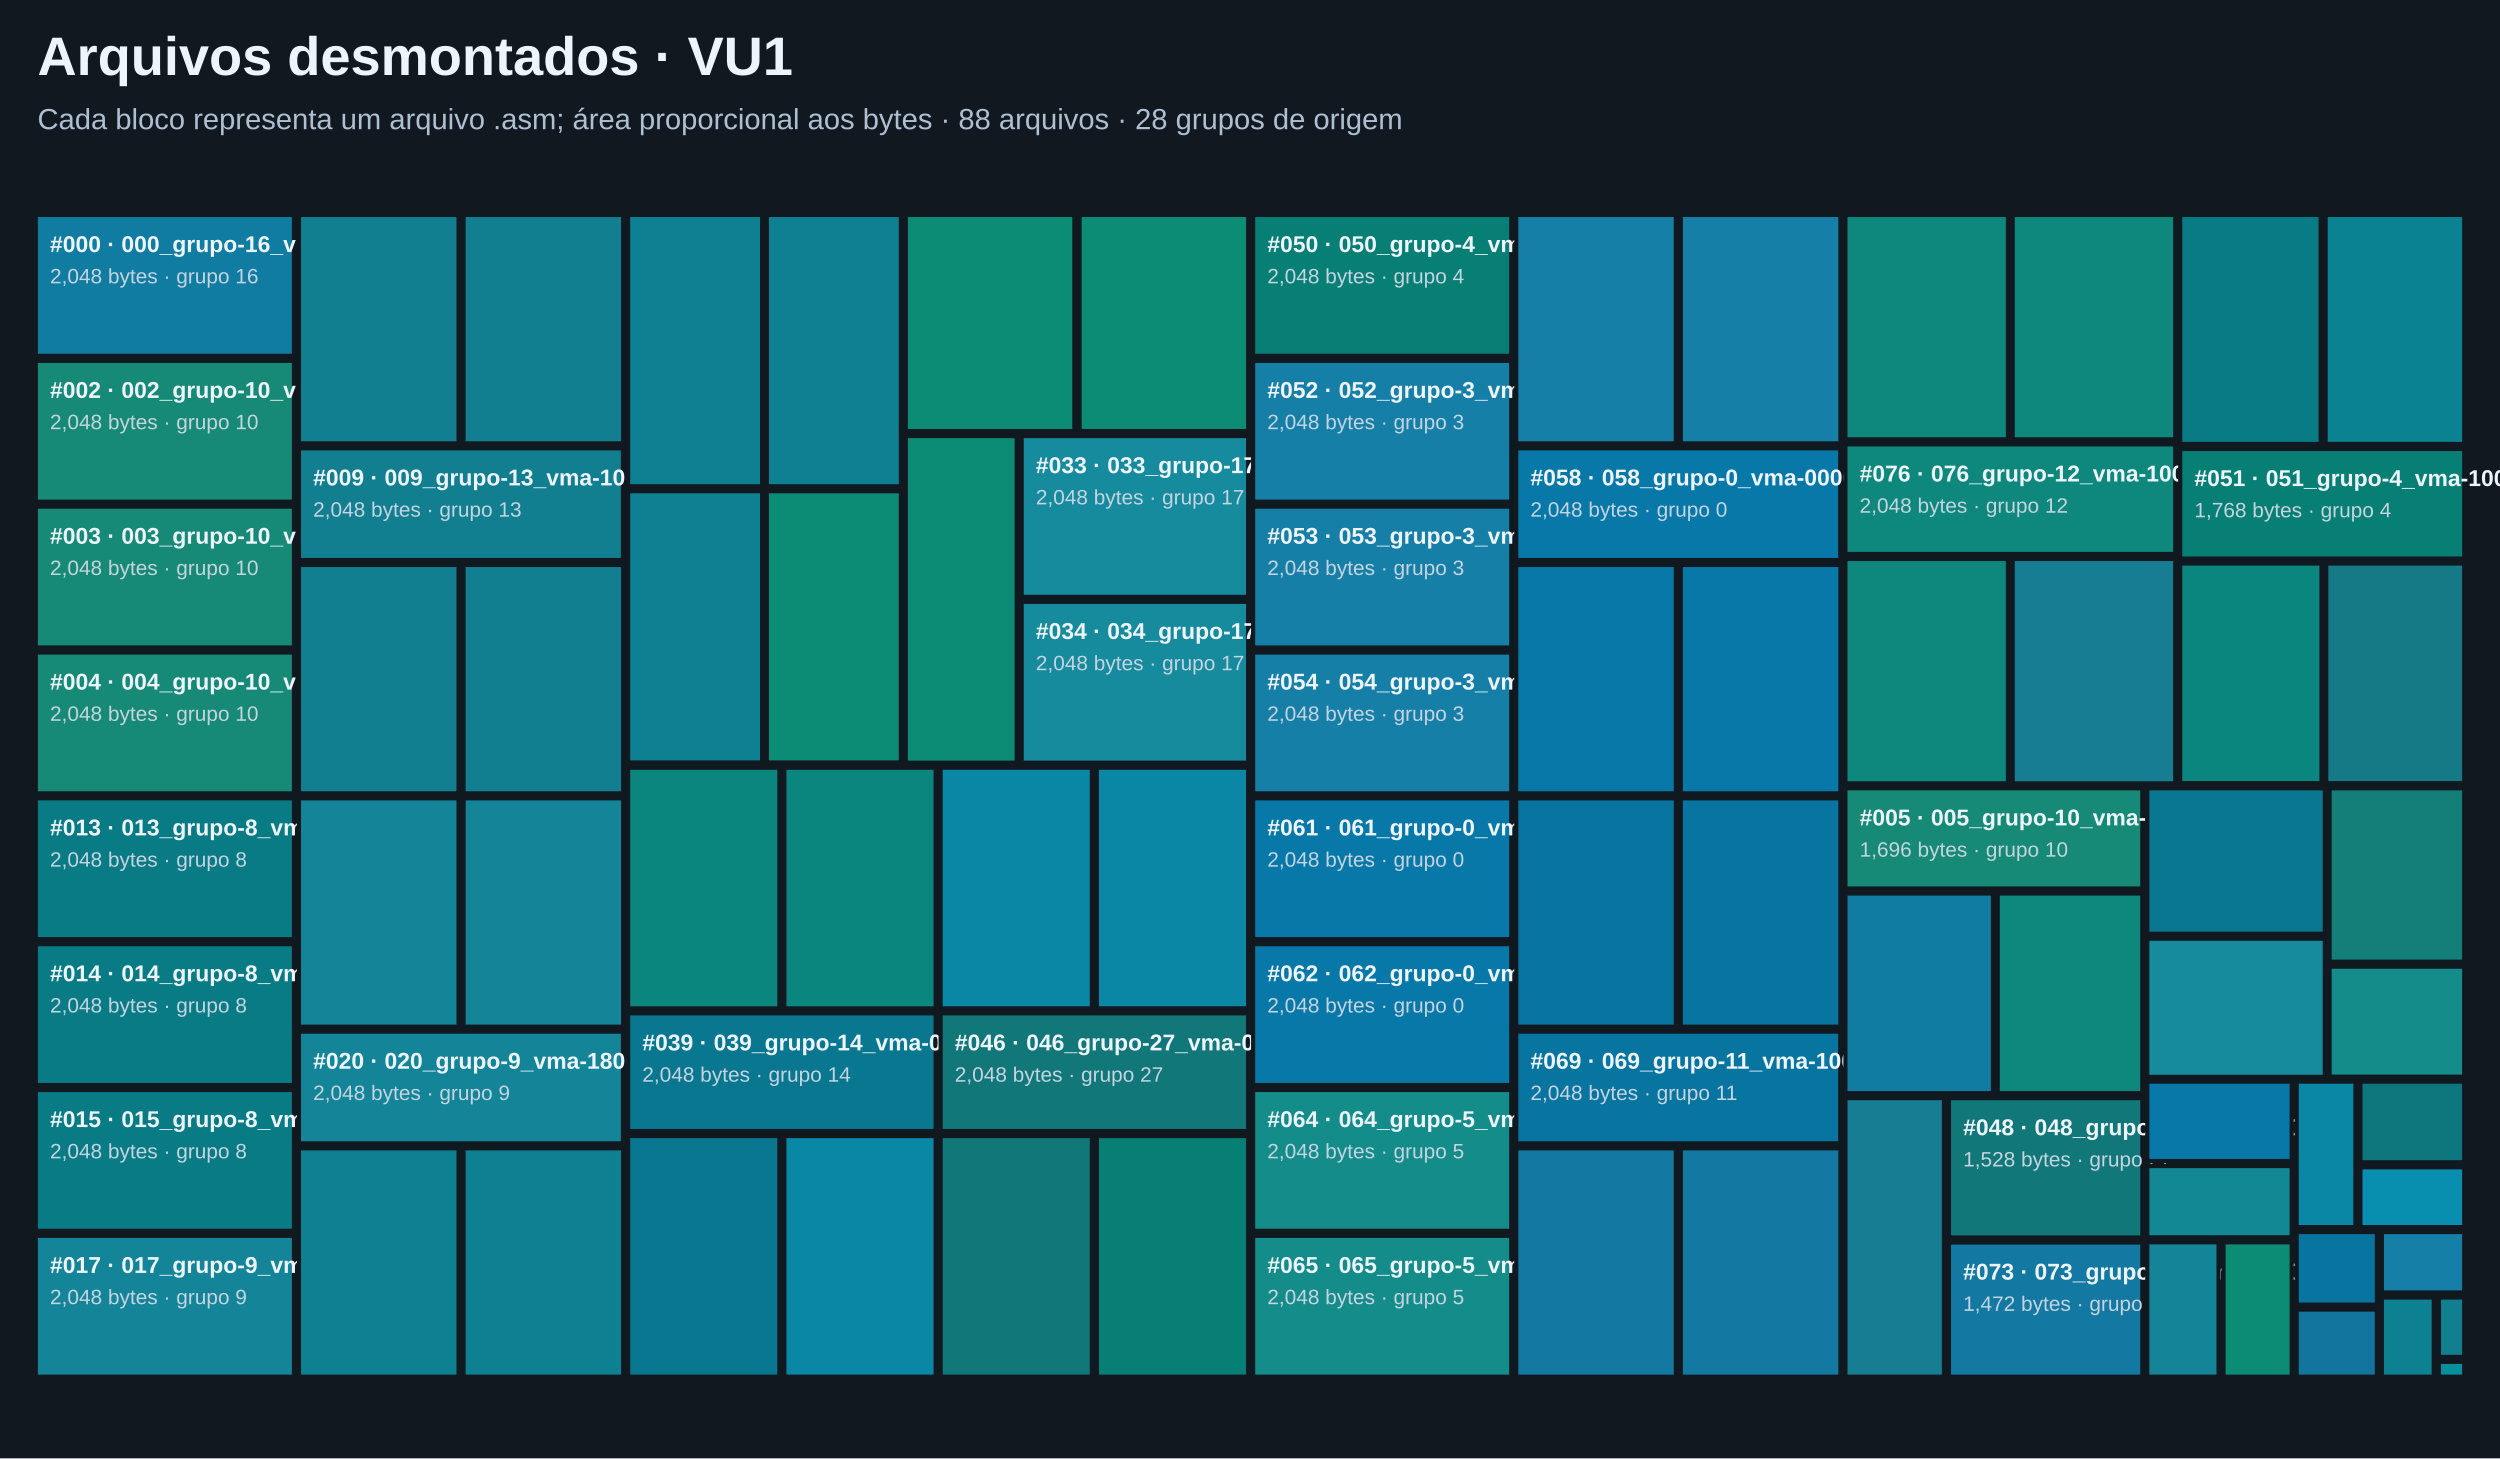
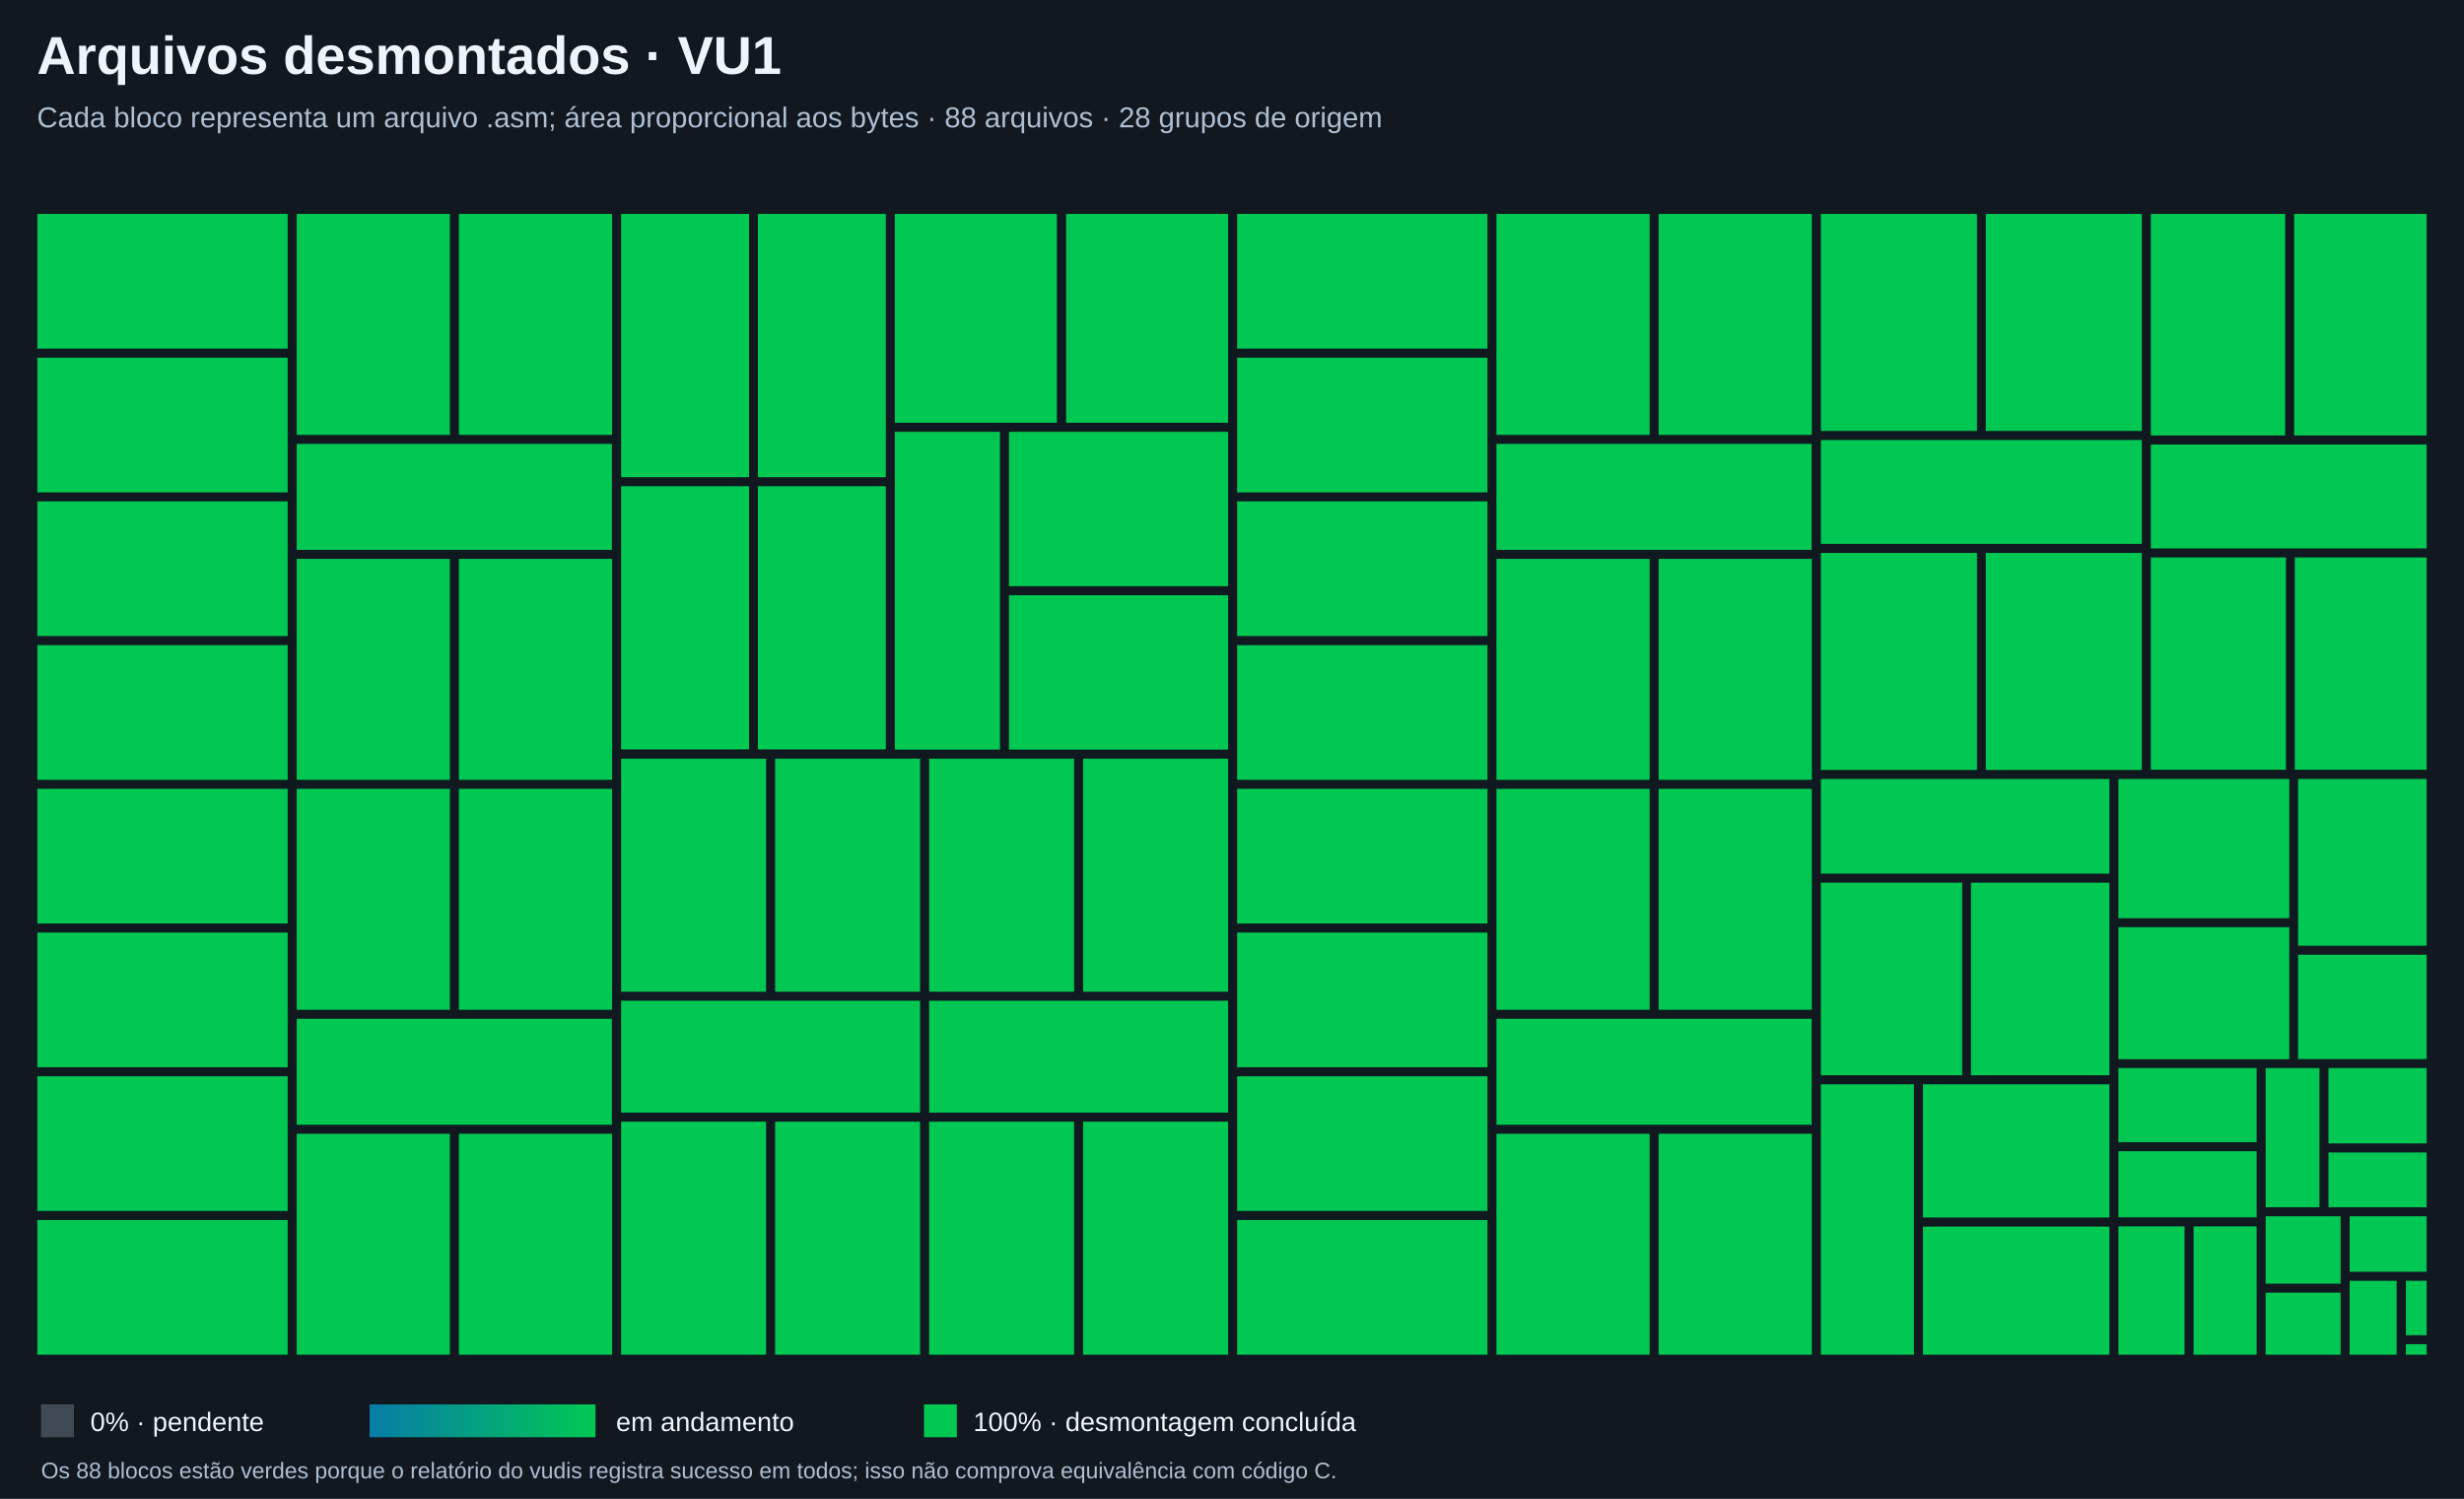
- <svg xmlns="http://www.w3.org/2000/svg" width="1200" height="700" viewBox="0 0 1200 700" role="img" aria-labelledby="title desc">
-   <style>text{font-family:Arial,Helvetica,sans-serif;fill:#edf4fb}.title{font-size:26px;font-weight:700}.sub{font-size:14px;fill:#aebfd1}.tilelabel{font-size:11px;font-weight:700}.tilesub{font-size:10px;fill:#c5d4e0}.file{stroke:#101820;stroke-width:2}</style>
-   <rect width="1200" height="700" fill="#111820" />
+ <svg xmlns="http://www.w3.org/2000/svg" width="1200" height="730" viewBox="0 0 1200 730" role="img" aria-labelledby="title desc">
+   <style>text{font-family:Arial,Helvetica,sans-serif;fill:#edf4fb}.title{font-size:26px;font-weight:700}.sub{font-size:14px;fill:#aebfd1}.file{stroke:#101820;stroke-width:2}</style>
+   <rect width="1200" height="730" fill="#111820" />
  <text x="18" y="36" class="title">Arquivos desmontados · VU1</text>
  <text x="18" y="62" class="sub">Cada bloco representa um arquivo .asm; área proporcional aos bytes · 88 arquivos · 28 grupos de origem</text>
  <g>
-     <rect class="file" x="17.2" y="103.2" width="123.9" height="67.6" rx="1" fill="#117ca2" />
-     <text x="24.0" y="121.0" class="tilelabel">#000 · 000_grupo-16_vma-0000.asm</text>
-     <text x="24.0" y="136.0" class="tilesub">2,048 bytes · grupo 16</text>
-   </g>
-   <g>
-     <rect class="file" x="17.2" y="173.2" width="123.9" height="67.6" rx="1" fill="#168a76" />
-     <text x="24.0" y="191.0" class="tilelabel">#002 · 002_grupo-10_vma-0000.asm</text>
-     <text x="24.0" y="206.0" class="tilesub">2,048 bytes · grupo 10</text>
-   </g>
-   <g>
-     <rect class="file" x="17.2" y="243.2" width="123.9" height="67.6" rx="1" fill="#168a76" />
-     <text x="24.0" y="261.0" class="tilelabel">#003 · 003_grupo-10_vma-0800.asm</text>
-     <text x="24.0" y="276.0" class="tilesub">2,048 bytes · grupo 10</text>
-   </g>
-   <g>
-     <rect class="file" x="17.2" y="313.2" width="123.9" height="67.6" rx="1" fill="#168a76" />
-     <text x="24.0" y="331.0" class="tilelabel">#004 · 004_grupo-10_vma-1000.asm</text>
-     <text x="24.0" y="346.0" class="tilesub">2,048 bytes · grupo 10</text>
-   </g>
-   <g>
-     <rect class="file" x="143.5" y="103.2" width="76.6" height="109.6" rx="1" fill="#117f90" />
-   </g>
-   <g>
-     <rect class="file" x="222.5" y="103.2" width="76.6" height="109.6" rx="1" fill="#117f90" />
-   </g>
-   <g>
-     <rect class="file" x="143.5" y="215.2" width="155.5" height="53.6" rx="1" fill="#117f90" />
-     <text x="150.3" y="233.0" class="tilelabel">#009 · 009_grupo-13_vma-1000.asm</text>
-     <text x="150.3" y="248.0" class="tilesub">2,048 bytes · grupo 13</text>
-   </g>
-   <g>
-     <rect class="file" x="143.5" y="271.2" width="76.6" height="109.6" rx="1" fill="#117f90" />
-   </g>
-   <g>
-     <rect class="file" x="222.5" y="271.2" width="76.6" height="109.6" rx="1" fill="#117f90" />
-   </g>
-   <g>
-     <rect class="file" x="17.2" y="383.2" width="123.9" height="67.6" rx="1" fill="#087b85" />
-     <text x="24.0" y="401.0" class="tilelabel">#013 · 013_grupo-8_vma-0000.asm</text>
-     <text x="24.0" y="416.0" class="tilesub">2,048 bytes · grupo 8</text>
-   </g>
-   <g>
-     <rect class="file" x="17.2" y="453.2" width="123.9" height="67.6" rx="1" fill="#087b85" />
-     <text x="24.0" y="471.0" class="tilelabel">#014 · 014_grupo-8_vma-0800.asm</text>
-     <text x="24.0" y="486.0" class="tilesub">2,048 bytes · grupo 8</text>
-   </g>
-   <g>
-     <rect class="file" x="17.2" y="523.2" width="123.9" height="67.6" rx="1" fill="#087b85" />
-     <text x="24.0" y="541.0" class="tilelabel">#015 · 015_grupo-8_vma-1000.asm</text>
-     <text x="24.0" y="556.0" class="tilesub">2,048 bytes · grupo 8</text>
-   </g>
-   <g>
-     <rect class="file" x="17.2" y="593.2" width="123.9" height="67.6" rx="1" fill="#148599" />
-     <text x="24.0" y="611.0" class="tilelabel">#017 · 017_grupo-9_vma-0000.asm</text>
-     <text x="24.0" y="626.0" class="tilesub">2,048 bytes · grupo 9</text>
-   </g>
-   <g>
-     <rect class="file" x="143.5" y="383.2" width="76.6" height="109.6" rx="1" fill="#148599" />
-   </g>
-   <g>
-     <rect class="file" x="222.5" y="383.2" width="76.6" height="109.6" rx="1" fill="#148599" />
-   </g>
-   <g>
-     <rect class="file" x="143.5" y="495.2" width="155.5" height="53.6" rx="1" fill="#148599" />
-     <text x="150.3" y="513.0" class="tilelabel">#020 · 020_grupo-9_vma-1800.asm</text>
-     <text x="150.3" y="528.0" class="tilesub">2,048 bytes · grupo 9</text>
-   </g>
-   <g>
-     <rect class="file" x="143.5" y="551.2" width="76.6" height="109.6" rx="1" fill="#0d8192" />
-   </g>
-   <g>
-     <rect class="file" x="222.5" y="551.2" width="76.6" height="109.6" rx="1" fill="#0d8192" />
-   </g>
-   <g>
-     <rect class="file" x="301.5" y="103.2" width="64.3" height="130.2" rx="1" fill="#0d8192" />
-   </g>
-   <g>
-     <rect class="file" x="368.1" y="103.2" width="64.3" height="130.2" rx="1" fill="#0d8192" />
-   </g>
-   <g>
-     <rect class="file" x="301.5" y="235.8" width="64.3" height="130.2" rx="1" fill="#0d8192" />
-   </g>
-   <g>
-     <rect class="file" x="368.1" y="235.8" width="64.3" height="130.2" rx="1" fill="#0d8c75" />
-   </g>
-   <g>
-     <rect class="file" x="434.8" y="103.2" width="80.9" height="103.7" rx="1" fill="#0d8c75" />
-   </g>
-   <g>
-     <rect class="file" x="518.2" y="103.2" width="80.9" height="103.7" rx="1" fill="#0d8c75" />
-   </g>
-   <g>
-     <rect class="file" x="434.8" y="209.3" width="53.2" height="156.8" rx="1" fill="#0d8c75" />
-   </g>
-   <g>
-     <rect class="file" x="490.4" y="209.3" width="108.7" height="77.2" rx="1" fill="#168b9e" />
-     <text x="497.2" y="227.1" class="tilelabel">#033 · 033_grupo-17_vma-0000.asm</text>
-     <text x="497.2" y="242.1" class="tilesub">2,048 bytes · grupo 17</text>
-   </g>
-   <g>
-     <rect class="file" x="490.4" y="288.9" width="108.7" height="77.2" rx="1" fill="#168b9e" />
-     <text x="497.2" y="306.7" class="tilelabel">#034 · 034_grupo-17_vma-0800.asm</text>
-     <text x="497.2" y="321.7" class="tilesub">2,048 bytes · grupo 17</text>
-   </g>
-   <g>
-     <rect class="file" x="301.5" y="368.5" width="72.6" height="115.5" rx="1" fill="#0b867e" />
-   </g>
-   <g>
-     <rect class="file" x="376.5" y="368.5" width="72.6" height="115.5" rx="1" fill="#0b867e" />
-   </g>
-   <g>
-     <rect class="file" x="301.5" y="486.4" width="147.6" height="56.5" rx="1" fill="#0a7790" />
-     <text x="308.3" y="504.2" class="tilelabel">#039 · 039_grupo-14_vma-0000.asm</text>
-     <text x="308.3" y="519.2" class="tilesub">2,048 bytes · grupo 14</text>
-   </g>
-   <g>
-     <rect class="file" x="301.5" y="545.3" width="72.6" height="115.5" rx="1" fill="#0a7790" />
-   </g>
-   <g>
-     <rect class="file" x="376.5" y="545.3" width="72.6" height="115.5" rx="1" fill="#0987a4" />
-   </g>
-   <g>
-     <rect class="file" x="451.5" y="368.5" width="72.6" height="115.5" rx="1" fill="#0987a4" />
-   </g>
-   <g>
-     <rect class="file" x="526.5" y="368.5" width="72.6" height="115.5" rx="1" fill="#0987a4" />
-   </g>
-   <g>
-     <rect class="file" x="451.5" y="486.4" width="147.6" height="56.5" rx="1" fill="#117778" />
-     <text x="458.3" y="504.2" class="tilelabel">#046 · 046_grupo-27_vma-0000.asm</text>
-     <text x="458.3" y="519.2" class="tilesub">2,048 bytes · grupo 27</text>
-   </g>
-   <g>
-     <rect class="file" x="451.5" y="545.3" width="72.6" height="115.5" rx="1" fill="#117778" />
-   </g>
-   <g>
-     <rect class="file" x="526.5" y="545.3" width="72.6" height="115.5" rx="1" fill="#087f74" />
-   </g>
-   <g>
-     <rect class="file" x="601.5" y="103.2" width="123.9" height="67.6" rx="1" fill="#087f74" />
-     <text x="608.3" y="121.0" class="tilelabel">#050 · 050_grupo-4_vma-0800.asm</text>
-     <text x="608.3" y="136.0" class="tilesub">2,048 bytes · grupo 4</text>
-   </g>
-   <g>
-     <rect class="file" x="601.5" y="173.2" width="123.9" height="67.6" rx="1" fill="#167fa7" />
-     <text x="608.3" y="191.0" class="tilelabel">#052 · 052_grupo-3_vma-0000.asm</text>
-     <text x="608.3" y="206.0" class="tilesub">2,048 bytes · grupo 3</text>
-   </g>
-   <g>
-     <rect class="file" x="601.5" y="243.2" width="123.9" height="67.6" rx="1" fill="#167fa7" />
-     <text x="608.3" y="261.0" class="tilelabel">#053 · 053_grupo-3_vma-0800.asm</text>
-     <text x="608.3" y="276.0" class="tilesub">2,048 bytes · grupo 3</text>
-   </g>
-   <g>
-     <rect class="file" x="601.5" y="313.2" width="123.9" height="67.6" rx="1" fill="#167fa7" />
-     <text x="608.3" y="331.0" class="tilelabel">#054 · 054_grupo-3_vma-1000.asm</text>
-     <text x="608.3" y="346.0" class="tilesub">2,048 bytes · grupo 3</text>
-   </g>
-   <g>
-     <rect class="file" x="727.8" y="103.2" width="76.6" height="109.6" rx="1" fill="#167fa7" />
-   </g>
-   <g>
-     <rect class="file" x="806.8" y="103.2" width="76.6" height="109.6" rx="1" fill="#167fa7" />
-   </g>
-   <g>
-     <rect class="file" x="727.8" y="215.2" width="155.5" height="53.6" rx="1" fill="#0878a8" />
-     <text x="734.6" y="233.0" class="tilelabel">#058 · 058_grupo-0_vma-0000.asm</text>
-     <text x="734.6" y="248.0" class="tilesub">2,048 bytes · grupo 0</text>
-   </g>
-   <g>
-     <rect class="file" x="727.8" y="271.2" width="76.6" height="109.6" rx="1" fill="#0878a8" />
-   </g>
-   <g>
-     <rect class="file" x="806.8" y="271.2" width="76.6" height="109.6" rx="1" fill="#0878a8" />
-   </g>
-   <g>
-     <rect class="file" x="601.5" y="383.2" width="123.9" height="67.6" rx="1" fill="#0878a8" />
-     <text x="608.3" y="401.0" class="tilelabel">#061 · 061_grupo-0_vma-1800.asm</text>
-     <text x="608.3" y="416.0" class="tilesub">2,048 bytes · grupo 0</text>
-   </g>
-   <g>
-     <rect class="file" x="601.5" y="453.2" width="123.9" height="67.6" rx="1" fill="#0878a8" />
-     <text x="608.3" y="471.0" class="tilelabel">#062 · 062_grupo-0_vma-2000.asm</text>
-     <text x="608.3" y="486.0" class="tilesub">2,048 bytes · grupo 0</text>
-   </g>
-   <g>
-     <rect class="file" x="601.5" y="523.2" width="123.9" height="67.6" rx="1" fill="#138c8a" />
-     <text x="608.3" y="541.0" class="tilelabel">#064 · 064_grupo-5_vma-0000.asm</text>
-     <text x="608.3" y="556.0" class="tilesub">2,048 bytes · grupo 5</text>
-   </g>
-   <g>
-     <rect class="file" x="601.5" y="593.2" width="123.9" height="67.6" rx="1" fill="#138c8a" />
-     <text x="608.3" y="611.0" class="tilelabel">#065 · 065_grupo-5_vma-0800.asm</text>
-     <text x="608.3" y="626.0" class="tilesub">2,048 bytes · grupo 5</text>
-   </g>
-   <g>
-     <rect class="file" x="727.8" y="383.2" width="76.6" height="109.6" rx="1" fill="#0875a1" />
-   </g>
-   <g>
-     <rect class="file" x="806.8" y="383.2" width="76.6" height="109.6" rx="1" fill="#0875a1" />
-   </g>
-   <g>
-     <rect class="file" x="727.8" y="495.2" width="155.5" height="53.6" rx="1" fill="#0875a1" />
-     <text x="734.6" y="513.0" class="tilelabel">#069 · 069_grupo-11_vma-1000.asm</text>
-     <text x="734.6" y="528.0" class="tilesub">2,048 bytes · grupo 11</text>
-   </g>
-   <g>
-     <rect class="file" x="727.8" y="551.2" width="76.6" height="109.6" rx="1" fill="#1378a2" />
-   </g>
-   <g>
-     <rect class="file" x="806.8" y="551.2" width="76.6" height="109.6" rx="1" fill="#1378a2" />
-   </g>
-   <g>
-     <rect class="file" x="885.8" y="103.2" width="78.0" height="107.7" rx="1" fill="#0e887d" />
-   </g>
-   <g>
-     <rect class="file" x="966.1" y="103.2" width="78.0" height="107.7" rx="1" fill="#0e887d" />
-   </g>
-   <g>
-     <rect class="file" x="885.8" y="213.3" width="158.3" height="52.6" rx="1" fill="#0e887d" />
-     <text x="892.6" y="231.1" class="tilelabel">#076 · 076_grupo-12_vma-1000.asm</text>
-     <text x="892.6" y="246.1" class="tilesub">2,048 bytes · grupo 12</text>
-   </g>
-   <g>
-     <rect class="file" x="885.8" y="268.3" width="78.0" height="107.7" rx="1" fill="#0e887d" />
-   </g>
-   <g>
-     <rect class="file" x="966.1" y="268.3" width="78.0" height="107.7" rx="1" fill="#167d92" />
-   </g>
-   <g>
-     <rect class="file" x="1046.5" y="103.2" width="67.4" height="109.9" rx="1" fill="#087b85" />
-   </g>
-   <g>
-     <rect class="file" x="1116.3" y="103.2" width="66.5" height="109.9" rx="1" fill="#0b8292" />
-   </g>
-   <g>
-     <rect class="file" x="1046.5" y="215.5" width="136.3" height="52.6" rx="1" fill="#087f74" />
-     <text x="1053.3" y="233.3" class="tilelabel">#051 · 051_grupo-4_vma-1000.asm</text>
-     <text x="1053.3" y="248.3" class="tilesub">1,768 bytes · grupo 4</text>
-   </g>
-   <g>
-     <rect class="file" x="1046.5" y="270.5" width="67.8" height="105.4" rx="1" fill="#0b867e" />
-   </g>
-   <g>
-     <rect class="file" x="1116.6" y="270.5" width="66.2" height="105.4" rx="1" fill="#157a86" />
-   </g>
-   <g>
-     <rect class="file" x="885.8" y="378.4" width="142.5" height="48.1" rx="1" fill="#168a76" />
-     <text x="892.6" y="396.2" class="tilelabel">#005 · 005_grupo-10_vma-1800.asm</text>
-     <text x="892.6" y="411.2" class="tilesub">1,696 bytes · grupo 10</text>
-   </g>
-   <g>
-     <rect class="file" x="885.8" y="428.9" width="70.8" height="95.8" rx="1" fill="#117ca2" />
-   </g>
-   <g>
-     <rect class="file" x="958.9" y="428.9" width="69.4" height="95.8" rx="1" fill="#0e887d" />
-   </g>
-   <g>
-     <rect class="file" x="885.8" y="527.1" width="47.3" height="133.7" rx="1" fill="#167d92" />
-   </g>
-   <g>
-     <rect class="file" x="935.5" y="527.1" width="92.8" height="66.9" rx="1" fill="#117778" />
-     <text x="942.3" y="544.9" class="tilelabel">#048 · 048_grupo-27_vma-1000.asm</text>
-     <text x="942.3" y="559.9" class="tilesub">1,528 bytes · grupo 27</text>
-   </g>
-   <g>
-     <rect class="file" x="935.5" y="596.4" width="92.8" height="64.4" rx="1" fill="#1378a2" />
-     <text x="942.3" y="614.2" class="tilelabel">#073 · 073_grupo-23_vma-1000.asm</text>
-     <text x="942.3" y="629.2" class="tilesub">1,472 bytes · grupo 23</text>
-   </g>
-   <g>
-     <rect class="file" x="1030.7" y="378.4" width="85.2" height="69.8" rx="1" fill="#0a7790" />
-   </g>
-   <g>
-     <rect class="file" x="1030.7" y="450.6" width="85.2" height="66.3" rx="1" fill="#168b9e" />
-   </g>
-   <g>
-     <rect class="file" x="1118.2" y="378.4" width="64.6" height="83.2" rx="1" fill="#147f79" />
-   </g>
-   <g>
-     <rect class="file" x="1118.2" y="464.0" width="64.6" height="52.8" rx="1" fill="#138c8a" />
-   </g>
-   <g>
-     <rect class="file" x="1030.7" y="519.2" width="69.3" height="38.1" rx="1" fill="#0878a8" />
-   </g>
-   <g>
-     <rect class="file" x="1030.7" y="559.7" width="69.3" height="34.2" rx="1" fill="#118894" />
-   </g>
-   <g>
-     <rect class="file" x="1030.7" y="596.3" width="34.2" height="64.5" rx="1" fill="#148599" />
-   </g>
-   <g>
-     <rect class="file" x="1067.3" y="596.3" width="32.7" height="64.5" rx="1" fill="#0d8c75" />
-   </g>
-   <g>
-     <rect class="file" x="1102.4" y="519.2" width="28.2" height="69.8" rx="1" fill="#0987a4" />
-   </g>
-   <g>
-     <rect class="file" x="1133.0" y="519.2" width="49.8" height="38.7" rx="1" fill="#0d777d" />
-   </g>
-   <g>
-     <rect class="file" x="1133.0" y="560.3" width="49.8" height="28.7" rx="1" fill="#088eaf" />
-   </g>
-   <g>
-     <rect class="file" x="1102.4" y="591.4" width="38.5" height="34.8" rx="1" fill="#0875a1" />
-   </g>
-   <g>
-     <rect class="file" x="1102.4" y="628.6" width="38.5" height="32.2" rx="1" fill="#12759d" />
-   </g>
-   <g>
-     <rect class="file" x="1143.3" y="591.4" width="39.5" height="29.0" rx="1" fill="#167fa7" />
-   </g>
-   <g>
-     <rect class="file" x="1143.3" y="622.8" width="24.9" height="38.0" rx="1" fill="#0d8192" />
-   </g>
-   <g>
-     <rect class="file" x="1170.7" y="622.8" width="12.1" height="28.5" rx="1" fill="#117f90" />
-   </g>
-   <g>
-     <rect class="file" x="1170.7" y="653.7" width="12.1" height="7.1" rx="1" fill="#088f9c" />
+     <rect class="file" x="17.2" y="103.2" width="123.9" height="67.6" rx="1" fill="#00c853" />
+   </g>
+   <g>
+     <rect class="file" x="17.2" y="173.2" width="123.9" height="67.6" rx="1" fill="#00c853" />
+   </g>
+   <g>
+     <rect class="file" x="17.2" y="243.2" width="123.9" height="67.6" rx="1" fill="#00c853" />
+   </g>
+   <g>
+     <rect class="file" x="17.2" y="313.2" width="123.9" height="67.6" rx="1" fill="#00c853" />
+   </g>
+   <g>
+     <rect class="file" x="143.5" y="103.2" width="76.6" height="109.6" rx="1" fill="#00c853" />
+   </g>
+   <g>
+     <rect class="file" x="222.5" y="103.2" width="76.6" height="109.6" rx="1" fill="#00c853" />
+   </g>
+   <g>
+     <rect class="file" x="143.5" y="215.2" width="155.5" height="53.6" rx="1" fill="#00c853" />
+   </g>
+   <g>
+     <rect class="file" x="143.5" y="271.2" width="76.6" height="109.6" rx="1" fill="#00c853" />
+   </g>
+   <g>
+     <rect class="file" x="222.5" y="271.2" width="76.6" height="109.6" rx="1" fill="#00c853" />
+   </g>
+   <g>
+     <rect class="file" x="17.2" y="383.2" width="123.9" height="67.6" rx="1" fill="#00c853" />
+   </g>
+   <g>
+     <rect class="file" x="17.2" y="453.2" width="123.9" height="67.6" rx="1" fill="#00c853" />
+   </g>
+   <g>
+     <rect class="file" x="17.2" y="523.2" width="123.9" height="67.6" rx="1" fill="#00c853" />
+   </g>
+   <g>
+     <rect class="file" x="17.2" y="593.2" width="123.9" height="67.6" rx="1" fill="#00c853" />
+   </g>
+   <g>
+     <rect class="file" x="143.5" y="383.2" width="76.6" height="109.6" rx="1" fill="#00c853" />
+   </g>
+   <g>
+     <rect class="file" x="222.5" y="383.2" width="76.6" height="109.6" rx="1" fill="#00c853" />
+   </g>
+   <g>
+     <rect class="file" x="143.5" y="495.2" width="155.5" height="53.6" rx="1" fill="#00c853" />
+   </g>
+   <g>
+     <rect class="file" x="143.5" y="551.2" width="76.6" height="109.6" rx="1" fill="#00c853" />
+   </g>
+   <g>
+     <rect class="file" x="222.5" y="551.2" width="76.6" height="109.6" rx="1" fill="#00c853" />
+   </g>
+   <g>
+     <rect class="file" x="301.5" y="103.2" width="64.3" height="130.2" rx="1" fill="#00c853" />
+   </g>
+   <g>
+     <rect class="file" x="368.1" y="103.2" width="64.3" height="130.2" rx="1" fill="#00c853" />
+   </g>
+   <g>
+     <rect class="file" x="301.5" y="235.8" width="64.3" height="130.2" rx="1" fill="#00c853" />
+   </g>
+   <g>
+     <rect class="file" x="368.1" y="235.8" width="64.3" height="130.2" rx="1" fill="#00c853" />
+   </g>
+   <g>
+     <rect class="file" x="434.8" y="103.2" width="80.9" height="103.7" rx="1" fill="#00c853" />
+   </g>
+   <g>
+     <rect class="file" x="518.2" y="103.2" width="80.9" height="103.7" rx="1" fill="#00c853" />
+   </g>
+   <g>
+     <rect class="file" x="434.8" y="209.3" width="53.2" height="156.8" rx="1" fill="#00c853" />
+   </g>
+   <g>
+     <rect class="file" x="490.4" y="209.3" width="108.7" height="77.2" rx="1" fill="#00c853" />
+   </g>
+   <g>
+     <rect class="file" x="490.4" y="288.9" width="108.7" height="77.2" rx="1" fill="#00c853" />
+   </g>
+   <g>
+     <rect class="file" x="301.5" y="368.5" width="72.6" height="115.5" rx="1" fill="#00c853" />
+   </g>
+   <g>
+     <rect class="file" x="376.5" y="368.5" width="72.6" height="115.5" rx="1" fill="#00c853" />
+   </g>
+   <g>
+     <rect class="file" x="301.5" y="486.4" width="147.6" height="56.5" rx="1" fill="#00c853" />
+   </g>
+   <g>
+     <rect class="file" x="301.5" y="545.3" width="72.6" height="115.5" rx="1" fill="#00c853" />
+   </g>
+   <g>
+     <rect class="file" x="376.5" y="545.3" width="72.6" height="115.5" rx="1" fill="#00c853" />
+   </g>
+   <g>
+     <rect class="file" x="451.5" y="368.5" width="72.6" height="115.5" rx="1" fill="#00c853" />
+   </g>
+   <g>
+     <rect class="file" x="526.5" y="368.5" width="72.6" height="115.5" rx="1" fill="#00c853" />
+   </g>
+   <g>
+     <rect class="file" x="451.5" y="486.4" width="147.6" height="56.5" rx="1" fill="#00c853" />
+   </g>
+   <g>
+     <rect class="file" x="451.5" y="545.3" width="72.6" height="115.5" rx="1" fill="#00c853" />
+   </g>
+   <g>
+     <rect class="file" x="526.5" y="545.3" width="72.6" height="115.5" rx="1" fill="#00c853" />
+   </g>
+   <g>
+     <rect class="file" x="601.5" y="103.2" width="123.9" height="67.6" rx="1" fill="#00c853" />
+   </g>
+   <g>
+     <rect class="file" x="601.5" y="173.2" width="123.9" height="67.6" rx="1" fill="#00c853" />
+   </g>
+   <g>
+     <rect class="file" x="601.5" y="243.2" width="123.9" height="67.6" rx="1" fill="#00c853" />
+   </g>
+   <g>
+     <rect class="file" x="601.5" y="313.2" width="123.9" height="67.6" rx="1" fill="#00c853" />
+   </g>
+   <g>
+     <rect class="file" x="727.8" y="103.2" width="76.6" height="109.6" rx="1" fill="#00c853" />
+   </g>
+   <g>
+     <rect class="file" x="806.8" y="103.2" width="76.6" height="109.6" rx="1" fill="#00c853" />
+   </g>
+   <g>
+     <rect class="file" x="727.8" y="215.2" width="155.5" height="53.6" rx="1" fill="#00c853" />
+   </g>
+   <g>
+     <rect class="file" x="727.8" y="271.2" width="76.6" height="109.6" rx="1" fill="#00c853" />
+   </g>
+   <g>
+     <rect class="file" x="806.8" y="271.2" width="76.6" height="109.6" rx="1" fill="#00c853" />
+   </g>
+   <g>
+     <rect class="file" x="601.5" y="383.2" width="123.9" height="67.6" rx="1" fill="#00c853" />
+   </g>
+   <g>
+     <rect class="file" x="601.5" y="453.2" width="123.9" height="67.6" rx="1" fill="#00c853" />
+   </g>
+   <g>
+     <rect class="file" x="601.5" y="523.2" width="123.9" height="67.6" rx="1" fill="#00c853" />
+   </g>
+   <g>
+     <rect class="file" x="601.5" y="593.2" width="123.9" height="67.6" rx="1" fill="#00c853" />
+   </g>
+   <g>
+     <rect class="file" x="727.8" y="383.2" width="76.6" height="109.6" rx="1" fill="#00c853" />
+   </g>
+   <g>
+     <rect class="file" x="806.8" y="383.2" width="76.6" height="109.6" rx="1" fill="#00c853" />
+   </g>
+   <g>
+     <rect class="file" x="727.8" y="495.2" width="155.5" height="53.6" rx="1" fill="#00c853" />
+   </g>
+   <g>
+     <rect class="file" x="727.8" y="551.2" width="76.6" height="109.6" rx="1" fill="#00c853" />
+   </g>
+   <g>
+     <rect class="file" x="806.8" y="551.2" width="76.6" height="109.6" rx="1" fill="#00c853" />
+   </g>
+   <g>
+     <rect class="file" x="885.8" y="103.2" width="78.0" height="107.7" rx="1" fill="#00c853" />
+   </g>
+   <g>
+     <rect class="file" x="966.1" y="103.2" width="78.0" height="107.7" rx="1" fill="#00c853" />
+   </g>
+   <g>
+     <rect class="file" x="885.8" y="213.3" width="158.3" height="52.6" rx="1" fill="#00c853" />
+   </g>
+   <g>
+     <rect class="file" x="885.8" y="268.3" width="78.0" height="107.7" rx="1" fill="#00c853" />
+   </g>
+   <g>
+     <rect class="file" x="966.1" y="268.3" width="78.0" height="107.7" rx="1" fill="#00c853" />
+   </g>
+   <g>
+     <rect class="file" x="1046.5" y="103.2" width="67.4" height="109.9" rx="1" fill="#00c853" />
+   </g>
+   <g>
+     <rect class="file" x="1116.3" y="103.2" width="66.5" height="109.9" rx="1" fill="#00c853" />
+   </g>
+   <g>
+     <rect class="file" x="1046.5" y="215.5" width="136.3" height="52.6" rx="1" fill="#00c853" />
+   </g>
+   <g>
+     <rect class="file" x="1046.5" y="270.5" width="67.8" height="105.4" rx="1" fill="#00c853" />
+   </g>
+   <g>
+     <rect class="file" x="1116.6" y="270.5" width="66.2" height="105.4" rx="1" fill="#00c853" />
+   </g>
+   <g>
+     <rect class="file" x="885.8" y="378.4" width="142.5" height="48.1" rx="1" fill="#00c853" />
+   </g>
+   <g>
+     <rect class="file" x="885.8" y="428.9" width="70.8" height="95.8" rx="1" fill="#00c853" />
+   </g>
+   <g>
+     <rect class="file" x="958.9" y="428.9" width="69.4" height="95.8" rx="1" fill="#00c853" />
+   </g>
+   <g>
+     <rect class="file" x="885.8" y="527.1" width="47.3" height="133.7" rx="1" fill="#00c853" />
+   </g>
+   <g>
+     <rect class="file" x="935.5" y="527.1" width="92.8" height="66.9" rx="1" fill="#00c853" />
+   </g>
+   <g>
+     <rect class="file" x="935.5" y="596.4" width="92.8" height="64.4" rx="1" fill="#00c853" />
+   </g>
+   <g>
+     <rect class="file" x="1030.7" y="378.4" width="85.2" height="69.8" rx="1" fill="#00c853" />
+   </g>
+   <g>
+     <rect class="file" x="1030.7" y="450.6" width="85.2" height="66.3" rx="1" fill="#00c853" />
+   </g>
+   <g>
+     <rect class="file" x="1118.2" y="378.4" width="64.6" height="83.2" rx="1" fill="#00c853" />
+   </g>
+   <g>
+     <rect class="file" x="1118.2" y="464.0" width="64.6" height="52.8" rx="1" fill="#00c853" />
+   </g>
+   <g>
+     <rect class="file" x="1030.7" y="519.2" width="69.3" height="38.1" rx="1" fill="#00c853" />
+   </g>
+   <g>
+     <rect class="file" x="1030.7" y="559.7" width="69.3" height="34.2" rx="1" fill="#00c853" />
+   </g>
+   <g>
+     <rect class="file" x="1030.7" y="596.3" width="34.2" height="64.5" rx="1" fill="#00c853" />
+   </g>
+   <g>
+     <rect class="file" x="1067.3" y="596.3" width="32.7" height="64.5" rx="1" fill="#00c853" />
+   </g>
+   <g>
+     <rect class="file" x="1102.4" y="519.2" width="28.2" height="69.8" rx="1" fill="#00c853" />
+   </g>
+   <g>
+     <rect class="file" x="1133.0" y="519.2" width="49.8" height="38.7" rx="1" fill="#00c853" />
+   </g>
+   <g>
+     <rect class="file" x="1133.0" y="560.3" width="49.8" height="28.7" rx="1" fill="#00c853" />
+   </g>
+   <g>
+     <rect class="file" x="1102.4" y="591.4" width="38.5" height="34.8" rx="1" fill="#00c853" />
+   </g>
+   <g>
+     <rect class="file" x="1102.4" y="628.6" width="38.5" height="32.2" rx="1" fill="#00c853" />
+   </g>
+   <g>
+     <rect class="file" x="1143.3" y="591.4" width="39.5" height="29.0" rx="1" fill="#00c853" />
+   </g>
+   <g>
+     <rect class="file" x="1143.3" y="622.8" width="24.9" height="38.0" rx="1" fill="#00c853" />
+   </g>
+   <g>
+     <rect class="file" x="1170.7" y="622.8" width="12.1" height="28.5" rx="1" fill="#00c853" />
+   </g>
+   <g>
+     <rect class="file" x="1170.7" y="653.7" width="12.1" height="7.1" rx="1" fill="#00c853" />
+   </g>
+   <defs>
+     <linearGradient id="progress" x1="0" x2="1">
+       <stop offset="0%" stop-color="#087ca8" />
+       <stop offset="100%" stop-color="#00c853" />
+     </linearGradient>
+   </defs>
+   <g aria-label="Legenda de progresso por arquivo">
+     <rect x="20" y="684" width="16" height="16" fill="#404a55" />
+     <text x="44" y="697" style="font-size:13px">0% · pendente</text>
+     <rect x="180" y="684" width="110" height="16" fill="url(#progress)" />
+     <text x="300" y="697" style="font-size:13px">em andamento</text>
+     <rect x="450" y="684" width="16" height="16" fill="#00c853" />
+     <text x="474" y="697" style="font-size:13px">100% · desmontagem concluída</text>
+     <text x="20" y="720" style="font-size:11px;fill:#aebfd1">Os 88 blocos estão verdes porque o relatório do vudis registra sucesso em todos; isso não comprova equivalência com código C.</text>
  </g>
</svg>
